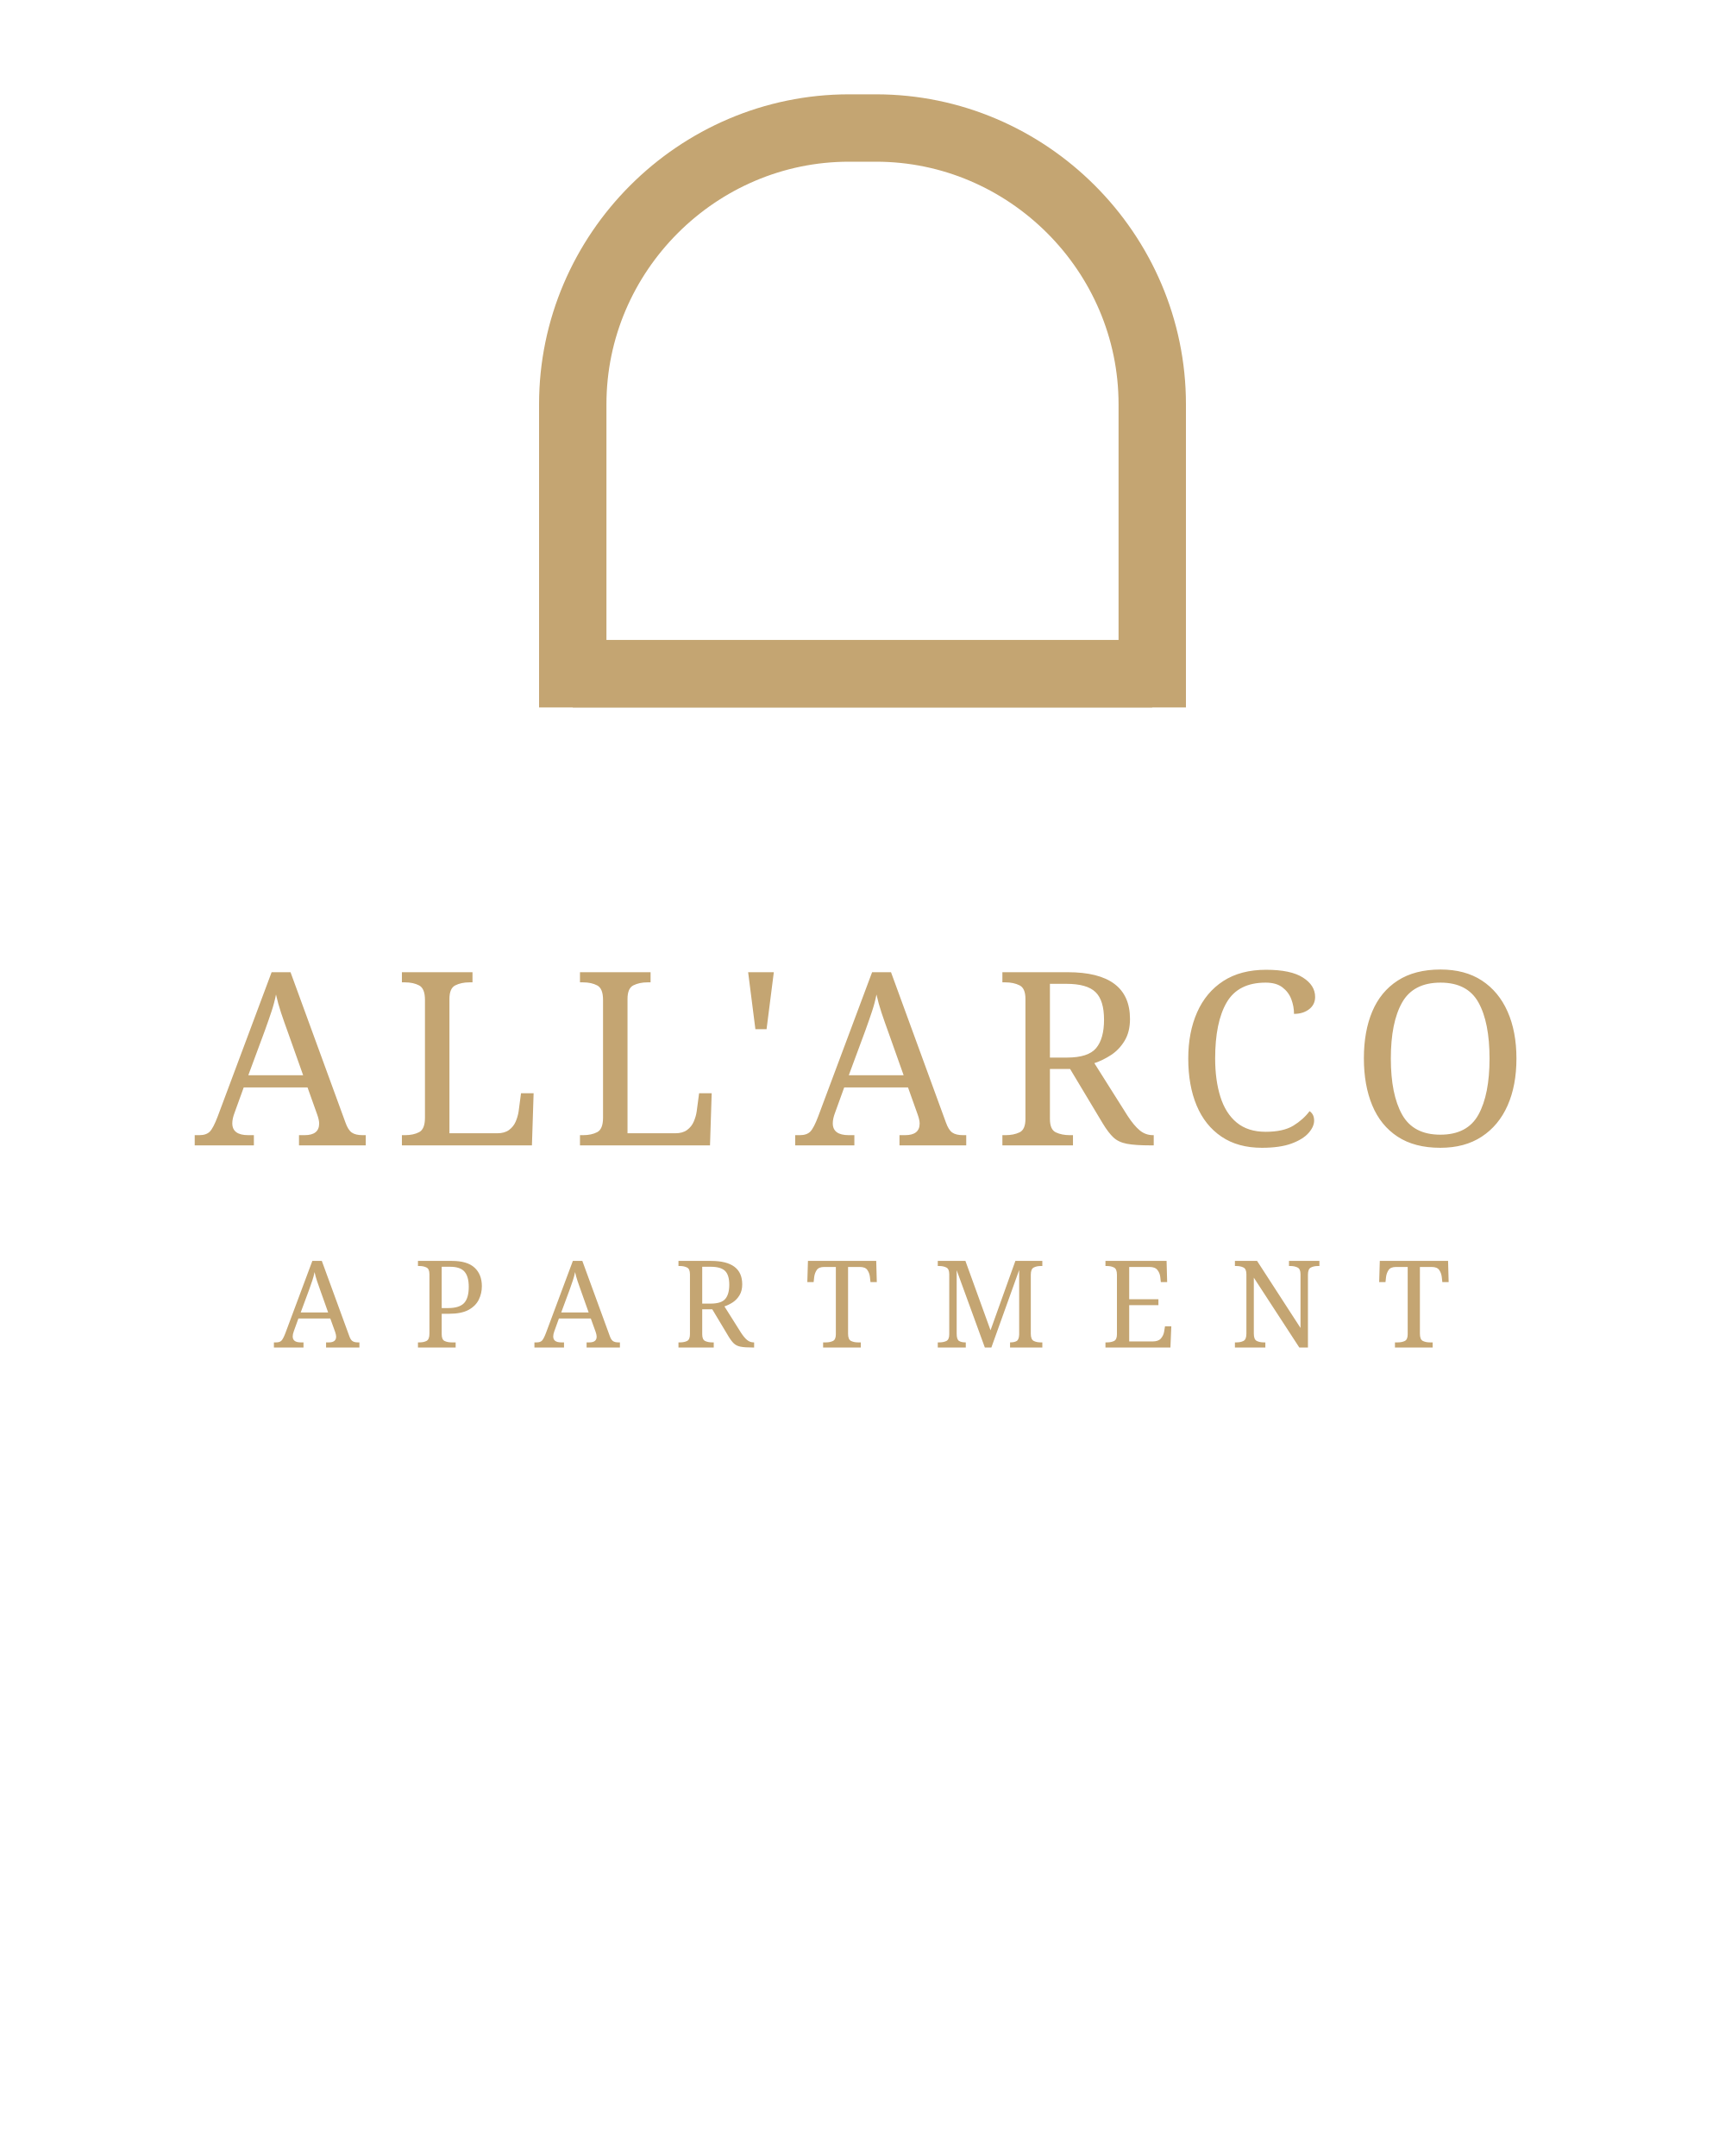
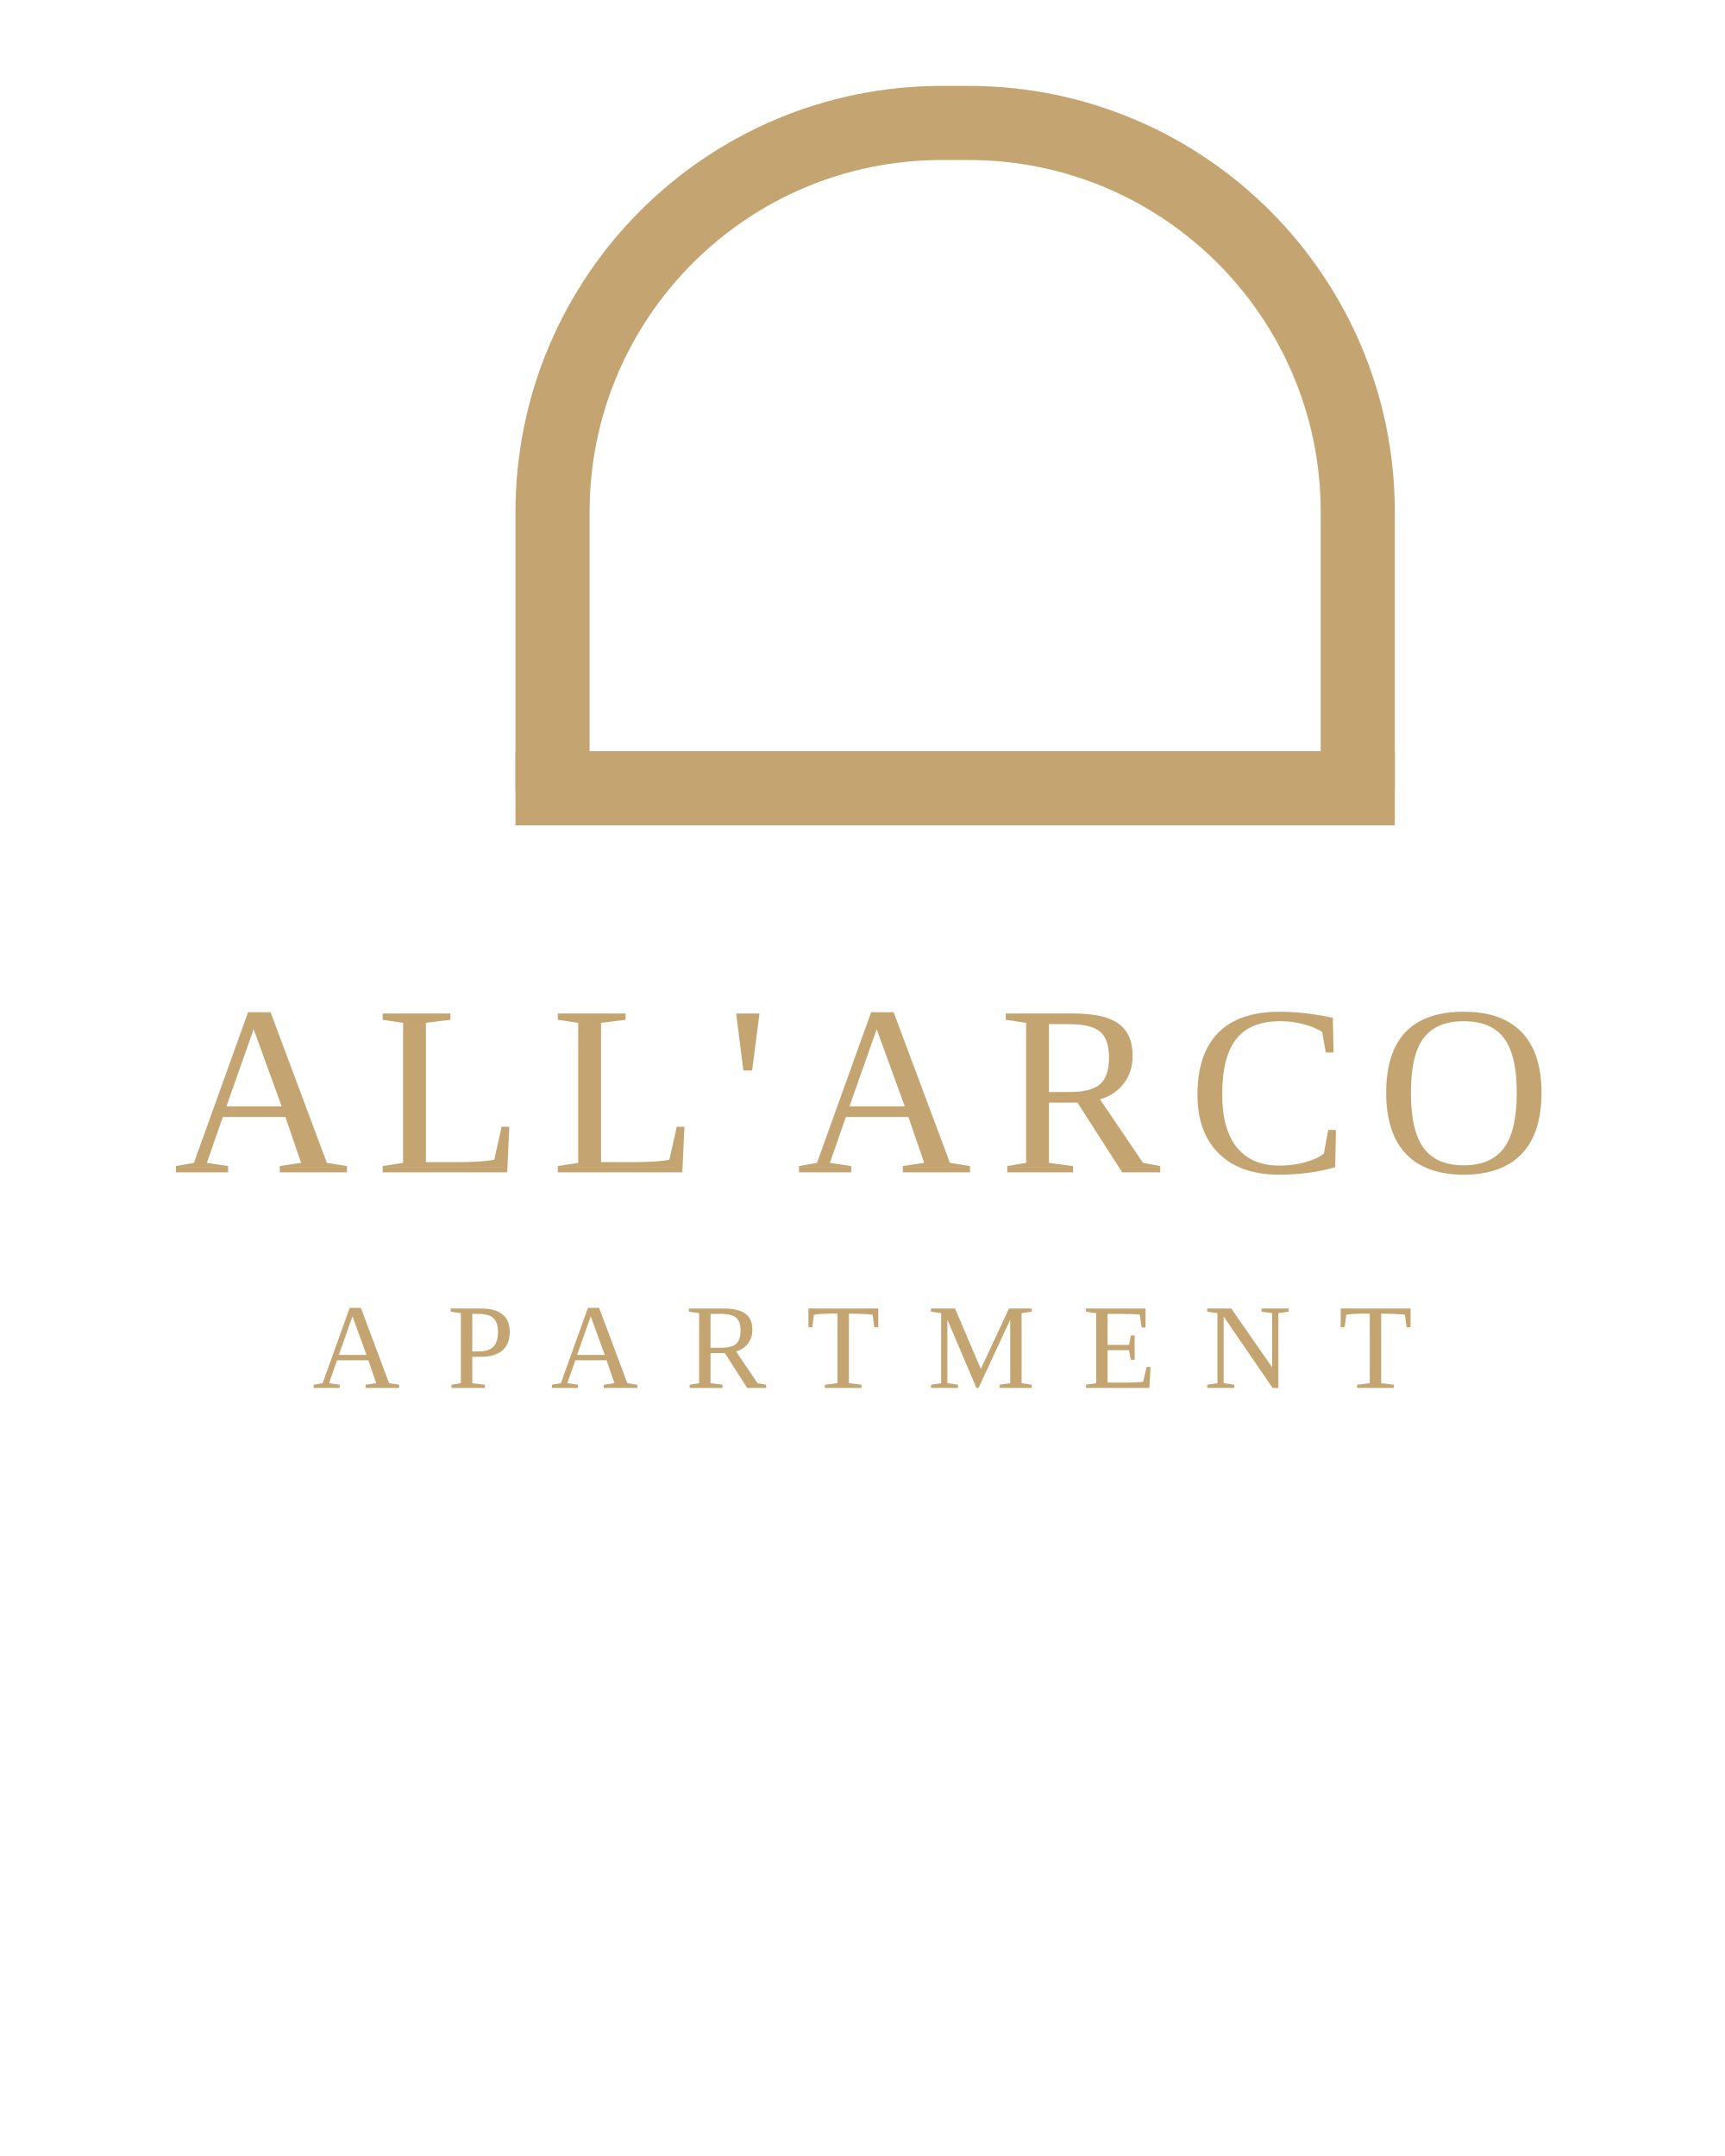
- <svg xmlns="http://www.w3.org/2000/svg" width="512" height="640" viewBox="0 0 512 640" fill="none">
-   <path d="M170 120C170 74.981 206.981 38 252 38H260C305.019 38 342 74.981 342 120V200H170V120Z" stroke="#C4A572" stroke-width="20" fill="none" />
-   <line x1="170" y1="200" x2="342" y2="200" stroke="#C4A572" stroke-width="20" />
-   <text x="256" y="340" font-family="Georgia, serif" font-size="72" fill="#C4A572" text-anchor="middle" font-weight="400" letter-spacing="8">ALL'ARCO</text>
-   <text x="256" y="400" font-family="Georgia, serif" font-size="36" fill="#C4A572" text-anchor="middle" font-weight="300" letter-spacing="16">APARTMENT</text>
+ <svg xmlns="http://www.w3.org/2000/svg" width="512" height="640" viewBox="0 0 512 640" fill="none" role="img" aria-labelledby="title desc">
+   <defs>
+     <style>
+       text {
+         fill: #c4a572;
+         font-family: "Playfair Display", "Times New Roman", serif;
+       }
+     </style>
+   </defs>
+   <path d="M164 234V152c0-63.781 51.719-115.5 115.5-115.5h8c63.781 0 115.5 51.719 115.5 115.5v82H164Z" stroke="#c4a572" stroke-width="22" stroke-linecap="round" stroke-linejoin="round" fill="none" />
+   <line x1="164" y1="234" x2="403" y2="234" stroke="#c4a572" stroke-width="22" stroke-linecap="square" />
+   <text x="256" y="348" font-size="72" text-anchor="middle" font-weight="500" letter-spacing="8">ALL'ARCO</text>
+   <text x="256" y="412" font-size="36" text-anchor="middle" font-weight="400" letter-spacing="14">APARTMENT</text>
</svg>
